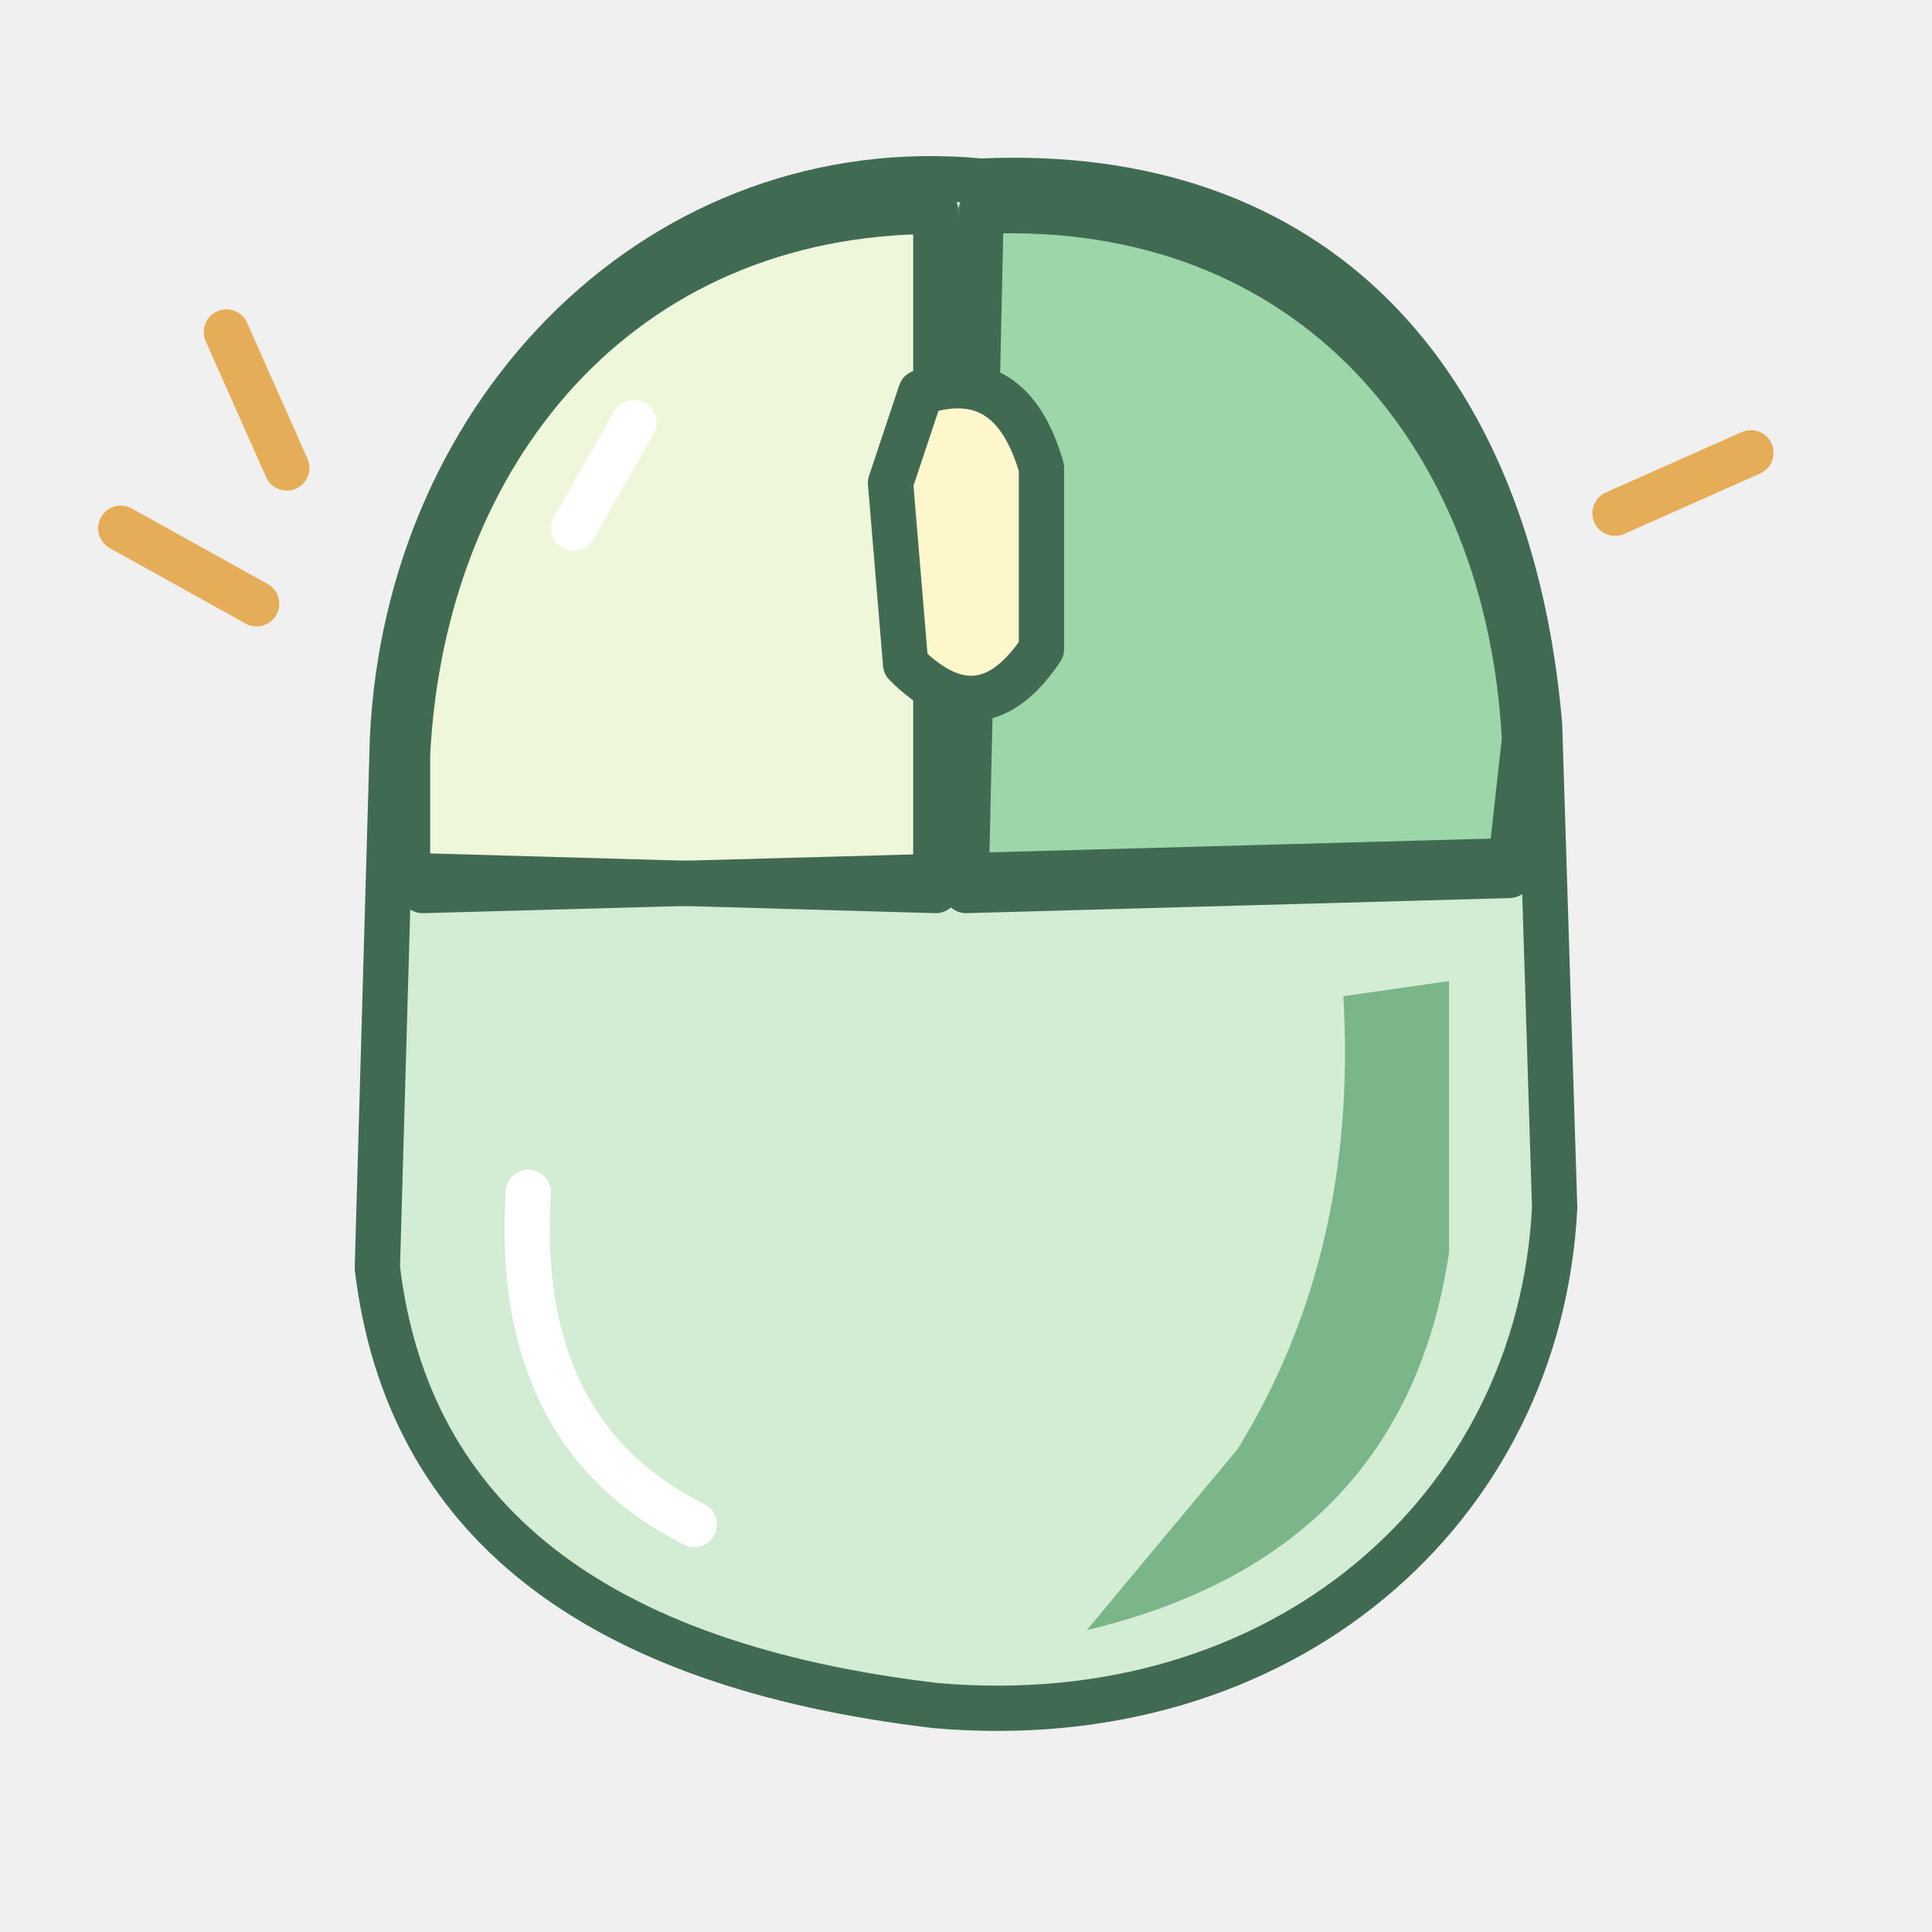
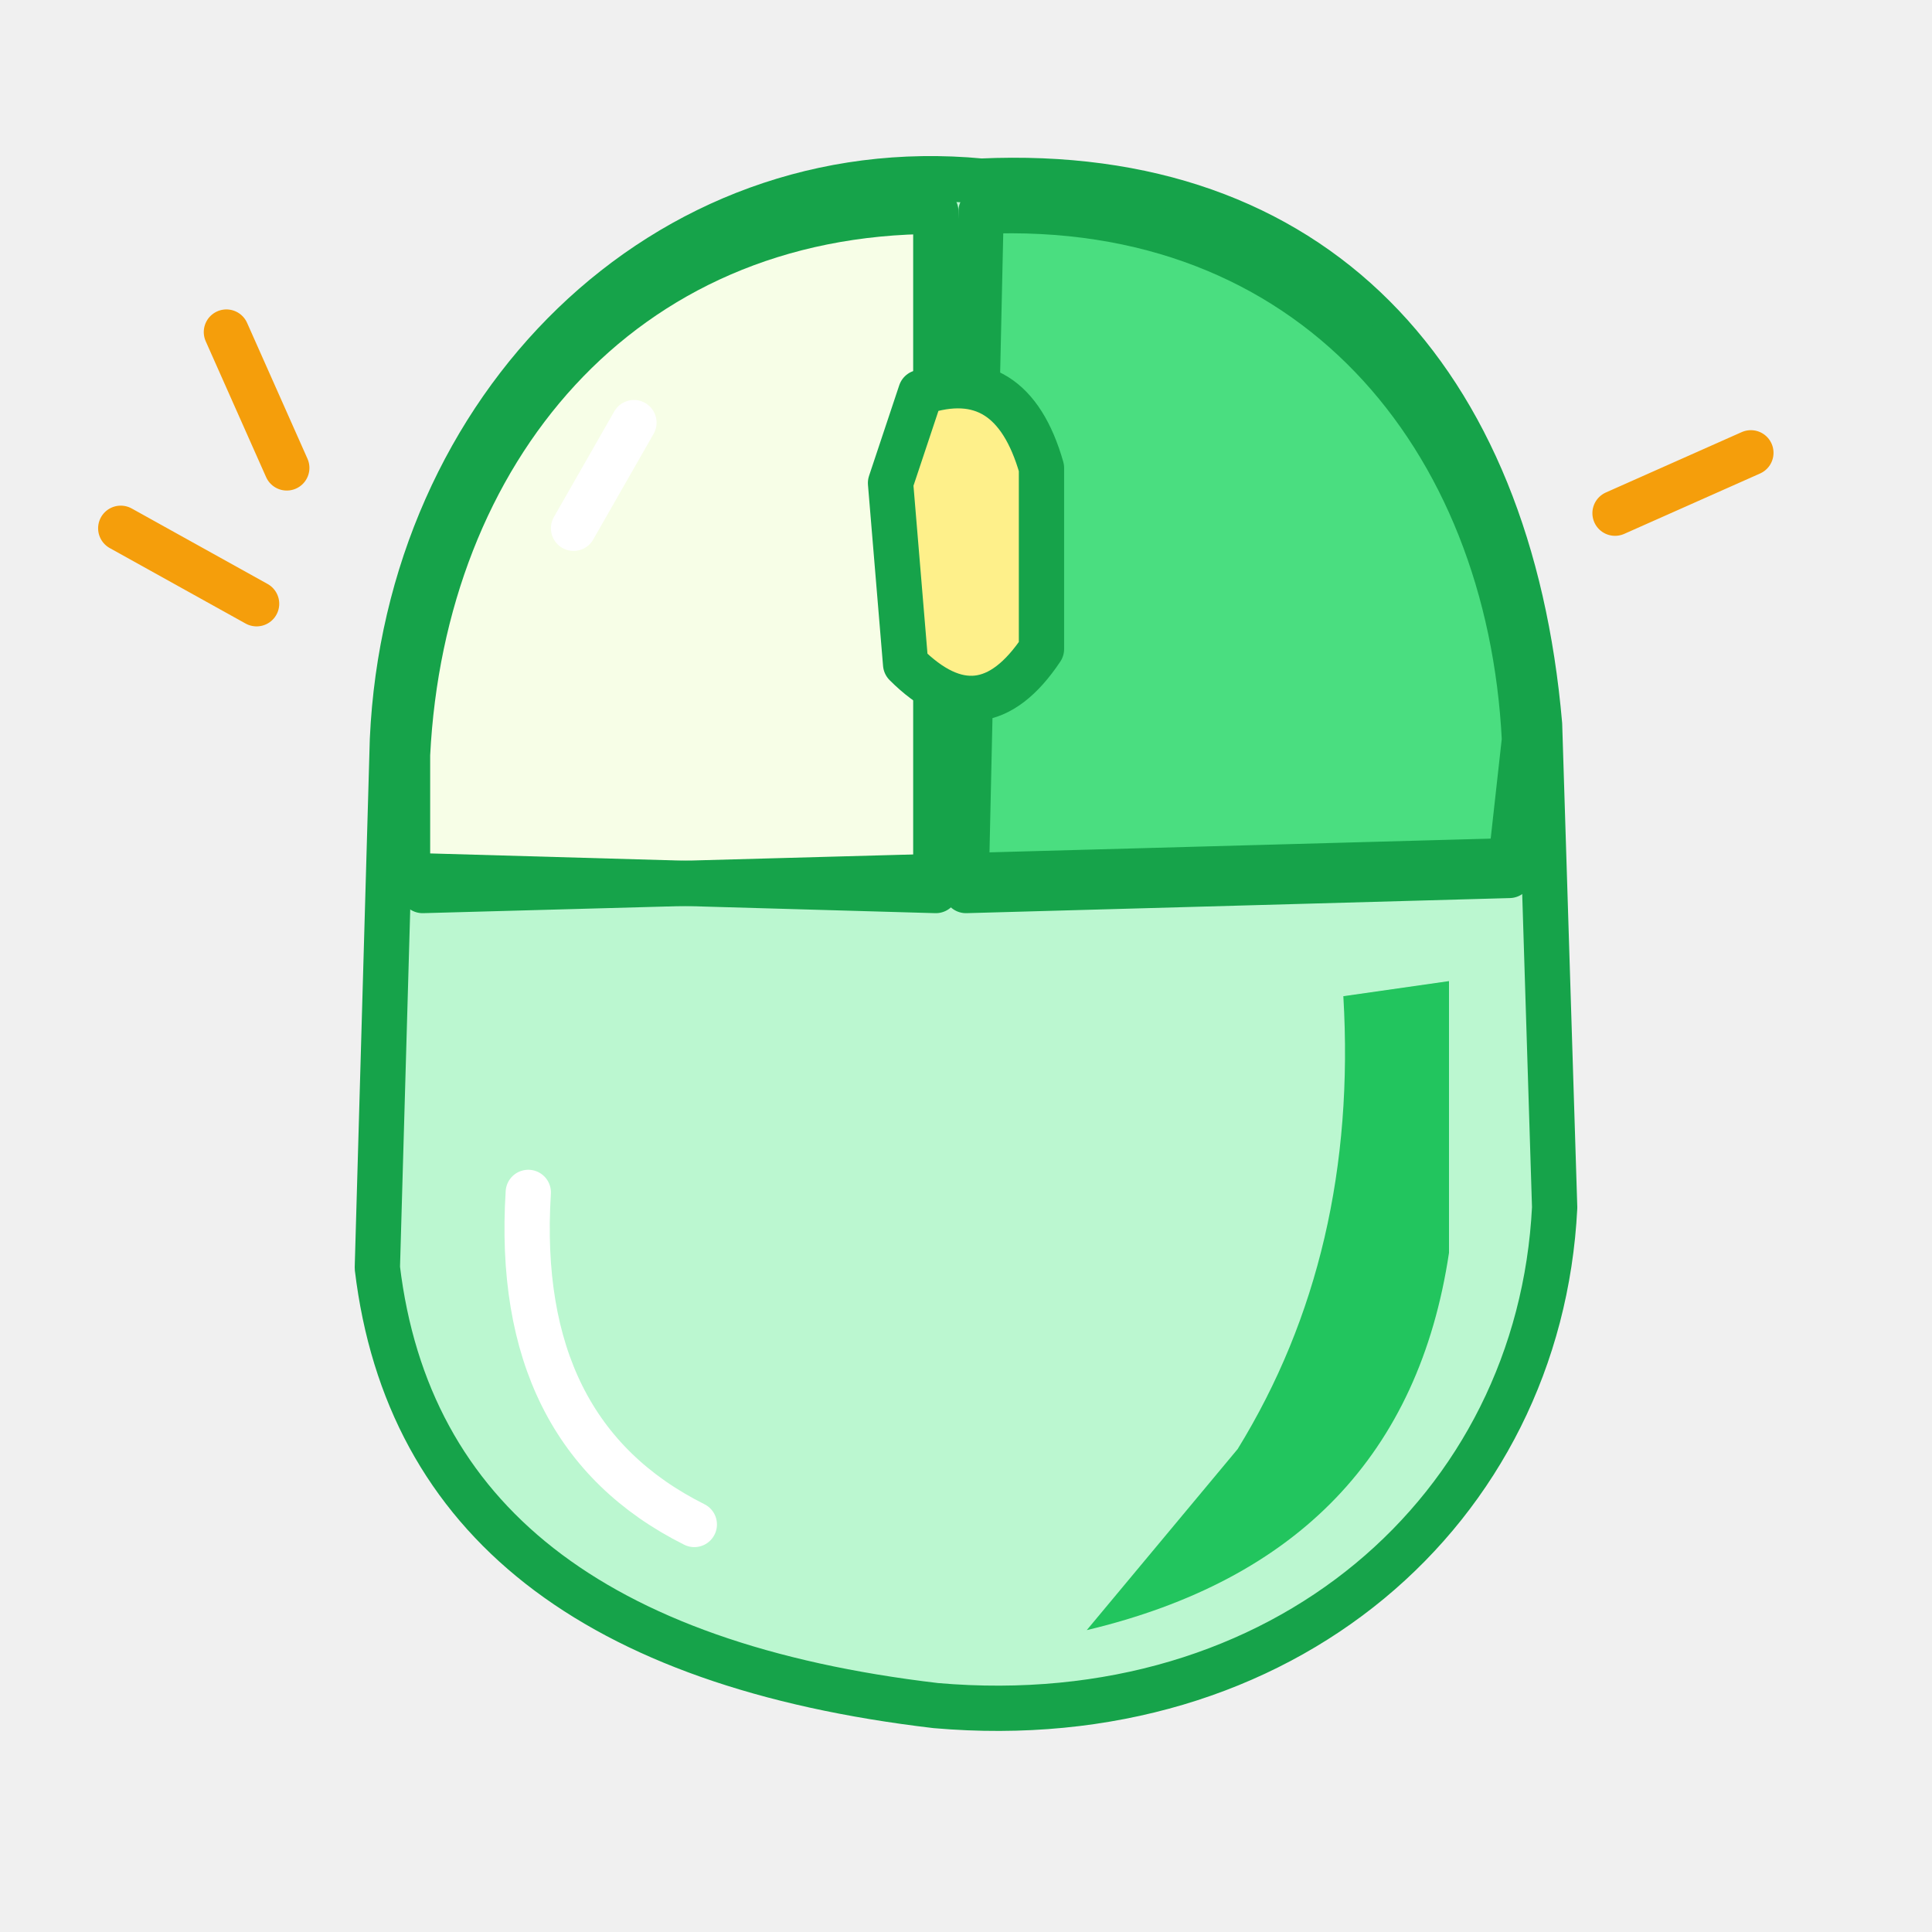
<svg xmlns="http://www.w3.org/2000/svg" viewBox="0 0 128 128" fill="none" stroke-linecap="round" stroke-linejoin="round">
-   <g stroke="#406b52" stroke-width="3">
-     <path fill="#d3ecd4" d="M65 12C44 10 27 27 26 49L25 84Q28 109 62 113C85 115 102 100 103 80L102 48C100 25 87 11 65 12Z" />
-     <path fill="#9dd6a8" d="M65 14C87 13 100 29 101 49L100 58 64 59Z" />
-     <path fill="#eff7db" d="M62 14C41 14 28 30 27 50L27 58 62 59Z" />
-     <path fill="#7bb58a" d="M96 65 96 83Q93 103 72 108L82 96Q90 83 89 66Z" stroke="none" />
+   <g stroke="#16a34a" stroke-width="3">
+     <path fill="#bbf7d0" d="M65 12C44 10 27 27 26 49L25 84Q28 109 62 113C85 115 102 100 103 80L102 48C100 25 87 11 65 12Z" />
+     <path fill="#4ade80" d="M65 14C87 13 100 29 101 49L100 58 64 59Z" />
+     <path fill="#f7fee7" d="M62 14C41 14 28 30 27 50L27 58 62 59Z" />
+     <path fill="#22c55e" d="M96 65 96 83Q93 103 72 108L82 96Q90 83 89 66Z" stroke="none" />
    <path d="M63 17 64 58M28 59 101 57" />
-     <path fill="#fff7cc" d="M61 26Q67 24 69 31L69 43Q65 49 60 44L59 32Z" />
-     <path d="m17 40-9-5m11-4-4-9m92 12 9-4" stroke="#e5ad57" />
+     <path fill="#fef08a" d="M61 26Q67 24 69 31L69 43Q65 49 60 44L59 32Z" />
+     <path d="m17 40-9-5m11-4-4-9m92 12 9-4" stroke="#f59e0b" />
  </g>
  <path d="M35 79q-1 16 11 22M38 35l4-7" stroke="#fff" stroke-width="3" />
</svg>
